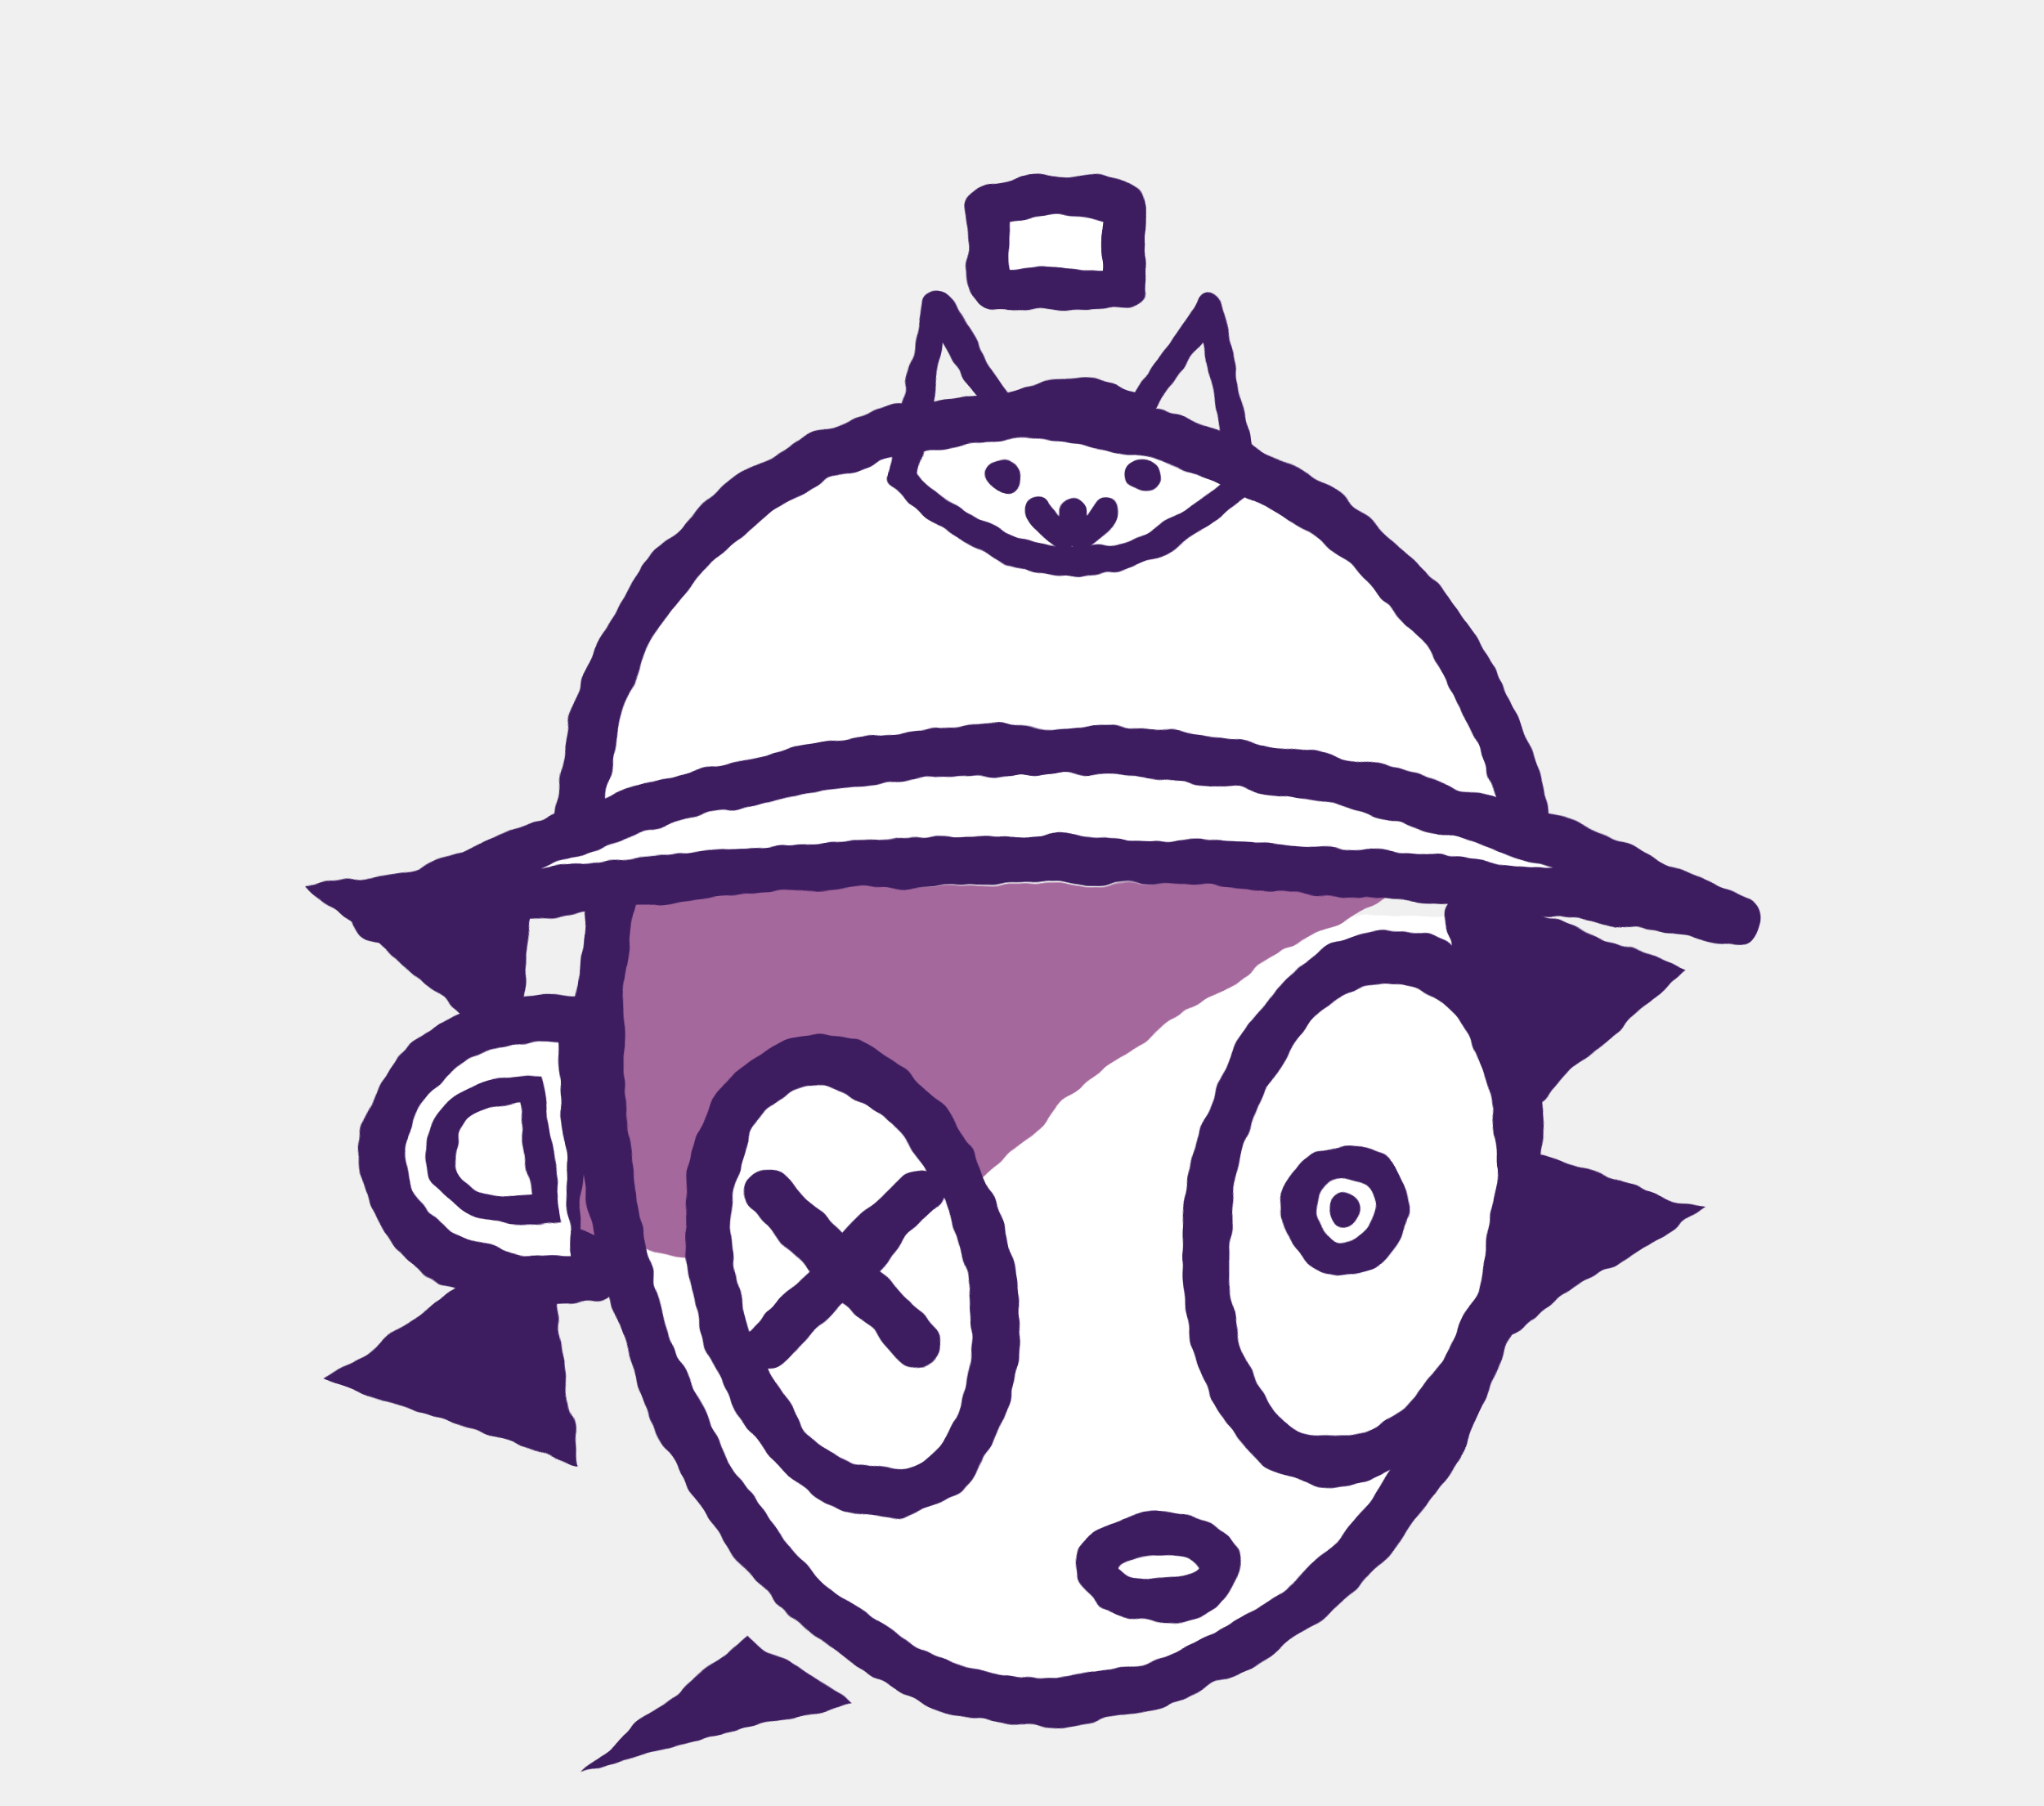
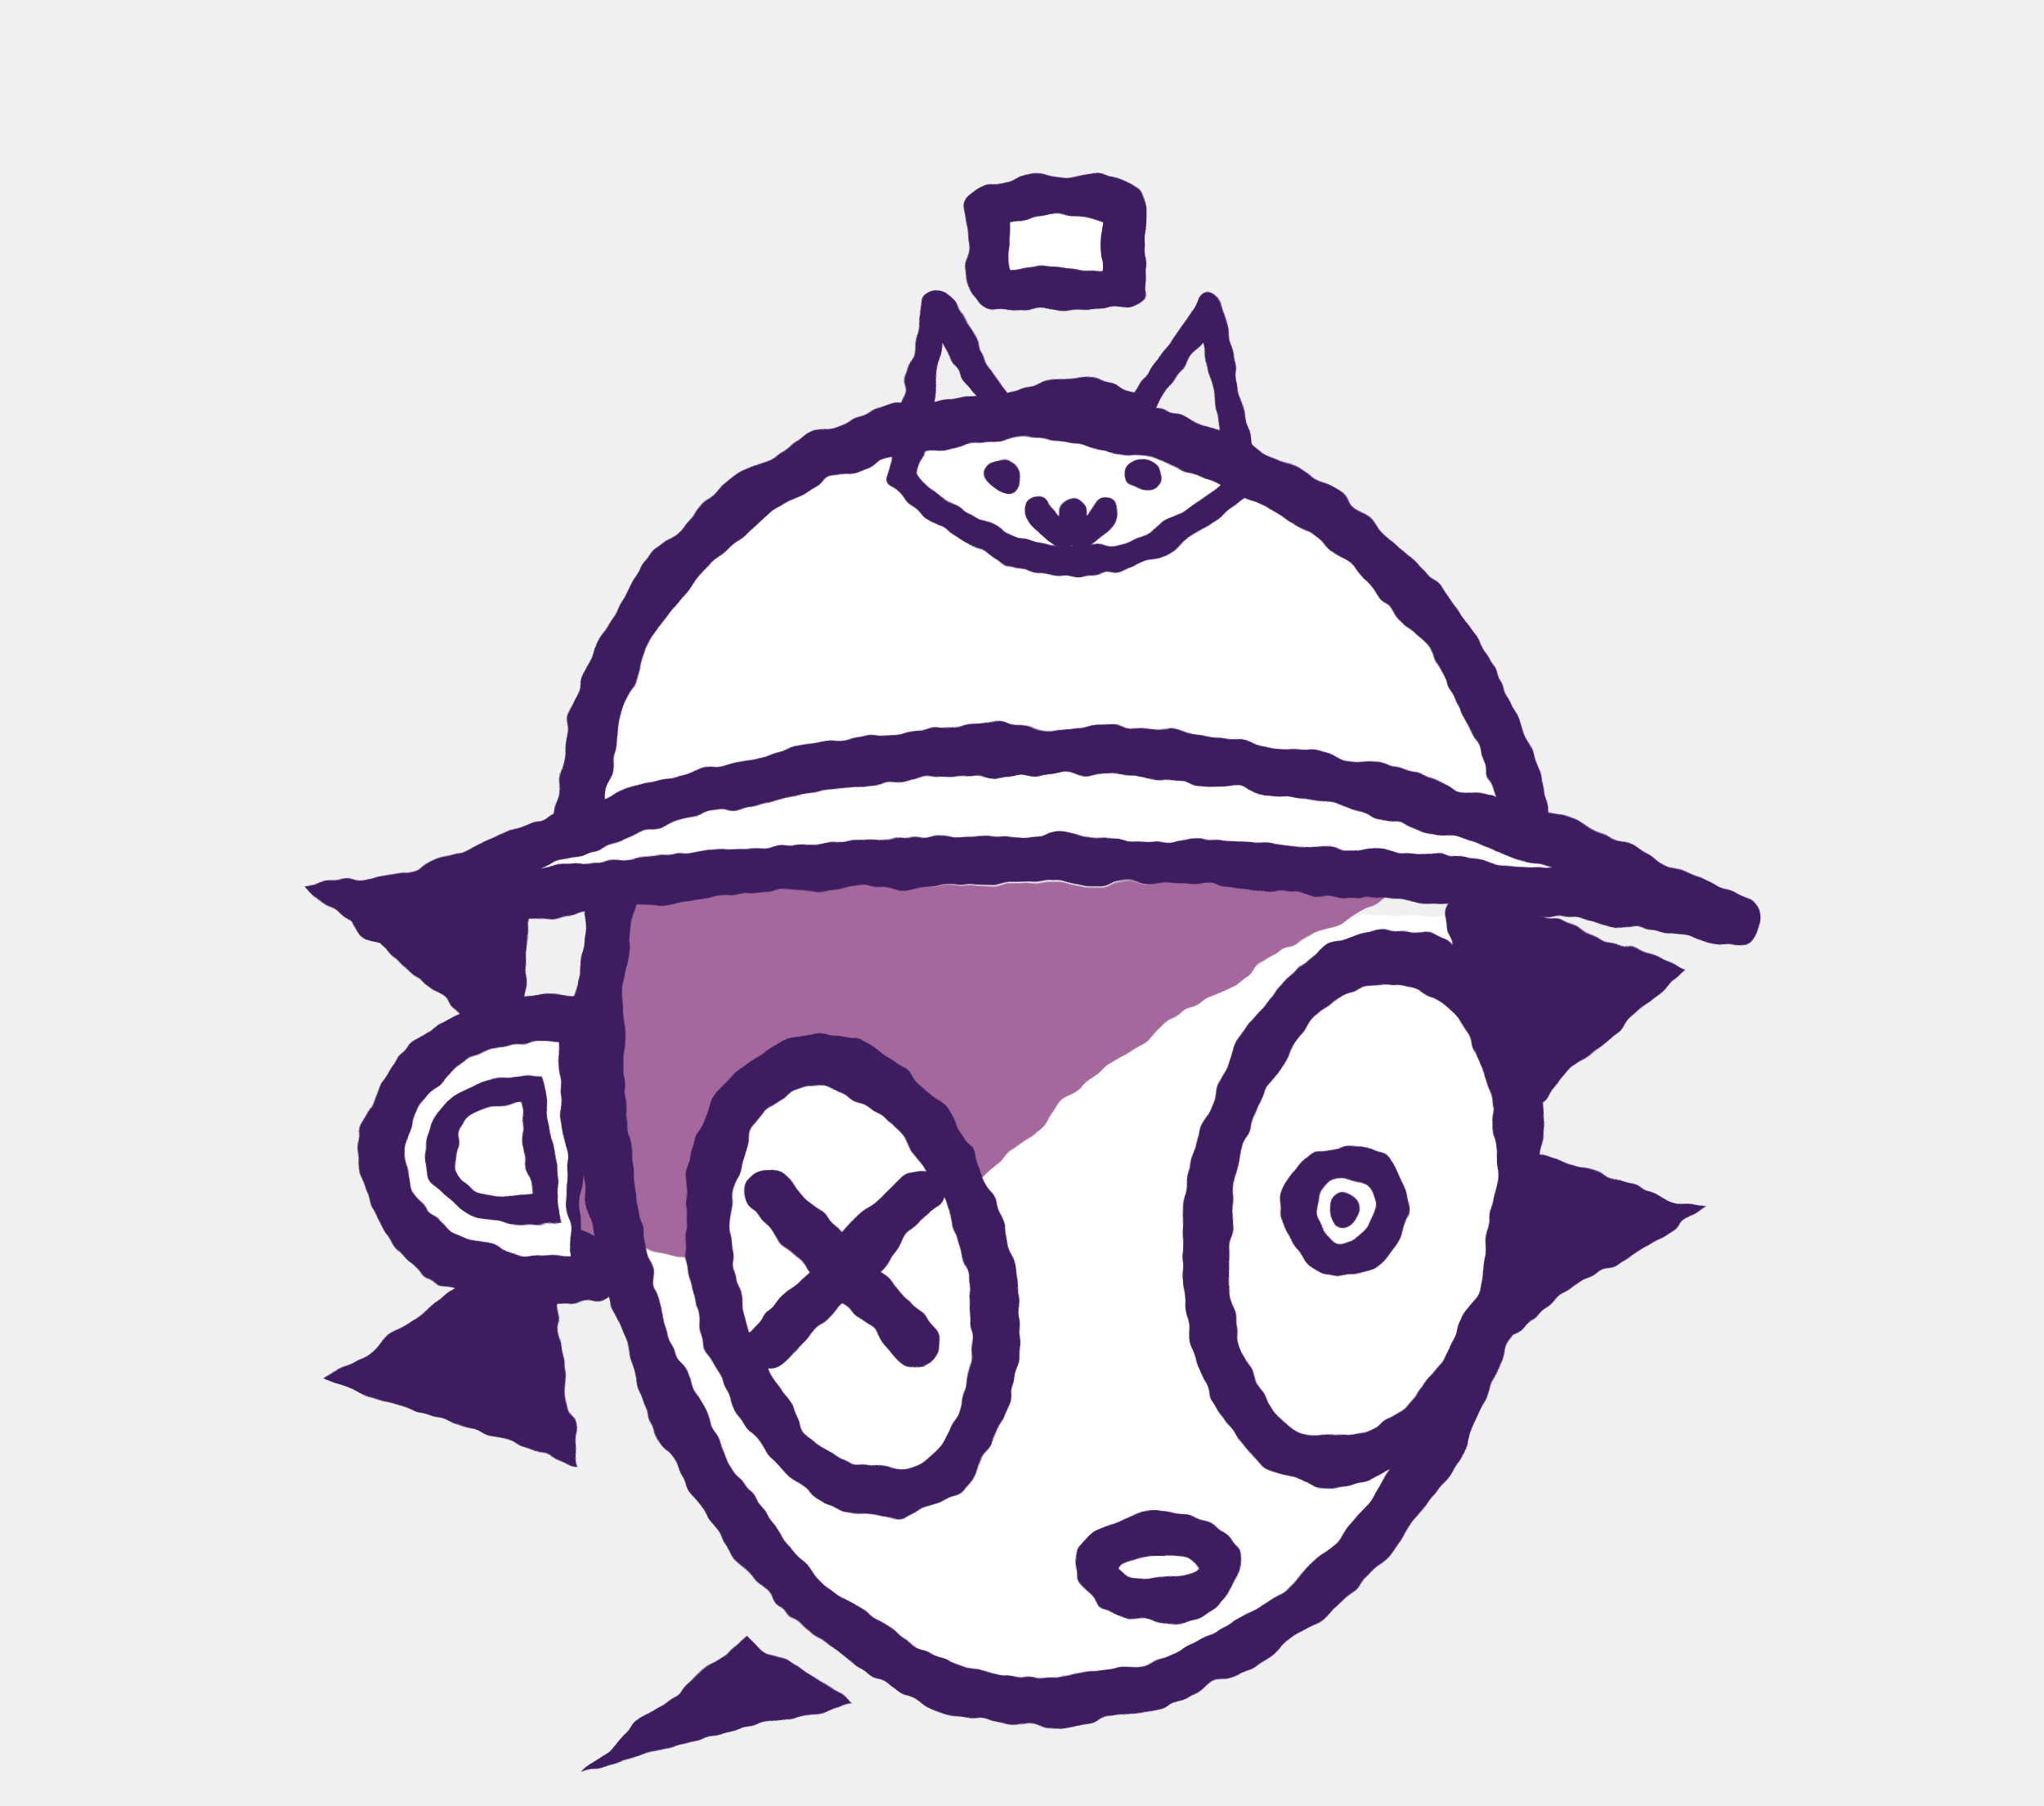
<svg xmlns="http://www.w3.org/2000/svg" viewBox="0 0 600 530">
  <defs>
    <filter id="jittery-edges" x="-5%" y="-5%" width="110%" height="110%">
-       <feTurbulence type="fractalNoise" baseFrequency="0.06" numOctaves="3" result="noise" />
-       <feDisplacementMap in="SourceGraphic" in2="noise" scale="4" xChannelSelector="R" yChannelSelector="G" />
+       <feTurbulence type="fractalNoise" baseFrequency="0.06" numOctaves="3" result="noise" seed="0" />
+       <feDisplacementMap in="SourceGraphic" in2="noise" scale="5" xChannelSelector="R" yChannelSelector="G" />
    </filter>
  </defs>
  <g filter="url(#jittery-edges)">
    <path d="M 160 250 L 90 260 L 150 310 Z M 160 360 L 95 405 L 170 430 Z M 220 480 L 170 520 L 250 500 Z" fill="#3d1c60" />
    <path d="M 430 260 L 495 285 L 450 325 Z M 440 335 L 500 355 L 430 400 Z" fill="#3d1c60" />
    <path d="M 170 250 C 170 80, 420 80, 450 250 Z" fill="#ffffff" stroke="#3d1c60" stroke-width="14" stroke-linejoin="round" />
    <path d="M 290 85 L 290 60 Q 310 55 330 60 L 330 85 Z" fill="#ffffff" stroke="#3d1c60" stroke-width="12" stroke-linejoin="round" />
    <path d="M 170 300 C 100 290, 85 385, 175 375 Z" fill="#ffffff" stroke="#3d1c60" stroke-width="14" stroke-linecap="round" stroke-linejoin="round" />
    <path d="M 155 320 C 120 320, 120 360, 160 355 Z" fill="#ffffff" stroke="#3d1c60" stroke-width="8" />
    <path d="M 180 260 C 160 380, 220 500, 310 500 C 410 490, 470 380, 430 270 L 180 260 Z" fill="#ffffff" />
    <path d="M 180 260 L 170 360 Q 250 395 310 325 Q 360 285 415 260 L 180 260 Z" fill="#a5689d" />
    <path d="M 180 260 C 160 380, 220 500, 310 500 C 410 490, 470 380, 430 270" fill="none" stroke="#3d1c60" stroke-width="14" stroke-linecap="round" />
    <path d="M 110 270 Q 300 170 510 270 Q 300 235 110 270 Z" fill="#ffffff" stroke="#3d1c60" stroke-width="14" stroke-linejoin="round" />
    <ellipse cx="250" cy="375" rx="40" ry="65" fill="#ffffff" stroke="#3d1c60" stroke-width="14" transform="rotate(-15 250 375)" />
    <path d="M 225 350 L 270 395 M 270 350 L 225 395" stroke="#3d1c60" stroke-width="14" stroke-linecap="round" />
    <ellipse cx="400" cy="355" rx="45" ry="75" fill="#ffffff" stroke="#3d1c60" stroke-width="14" transform="rotate(10 400 355)" />
    <circle cx="395" cy="355" r="14" fill="none" stroke="#3d1c60" stroke-width="10" />
    <circle cx="395" cy="355" r="5" fill="#3d1c60" />
    <ellipse cx="340" cy="460" rx="18" ry="10" fill="none" stroke="#3d1c60" stroke-width="12" />
    <g stroke="#3d1c60" stroke-width="8" stroke-linecap="round" stroke-linejoin="round" fill="none">
      <path d="M 265 140 L 275 90 L 295 120" />
      <path d="M 295 120 Q 315 110 335 120" />
      <path d="M 335 120 L 355 90 L 365 140" />
      <path d="M 265 140 Q 315 190 365 140" />
      <path d="M 305 150 Q 315 165 315 150 Q 315 165 325 150" />
    </g>
    <circle cx="295" cy="140" r="5" fill="#3d1c60" />
    <circle cx="335" cy="140" r="5" fill="#3d1c60" />
  </g>
</svg>
